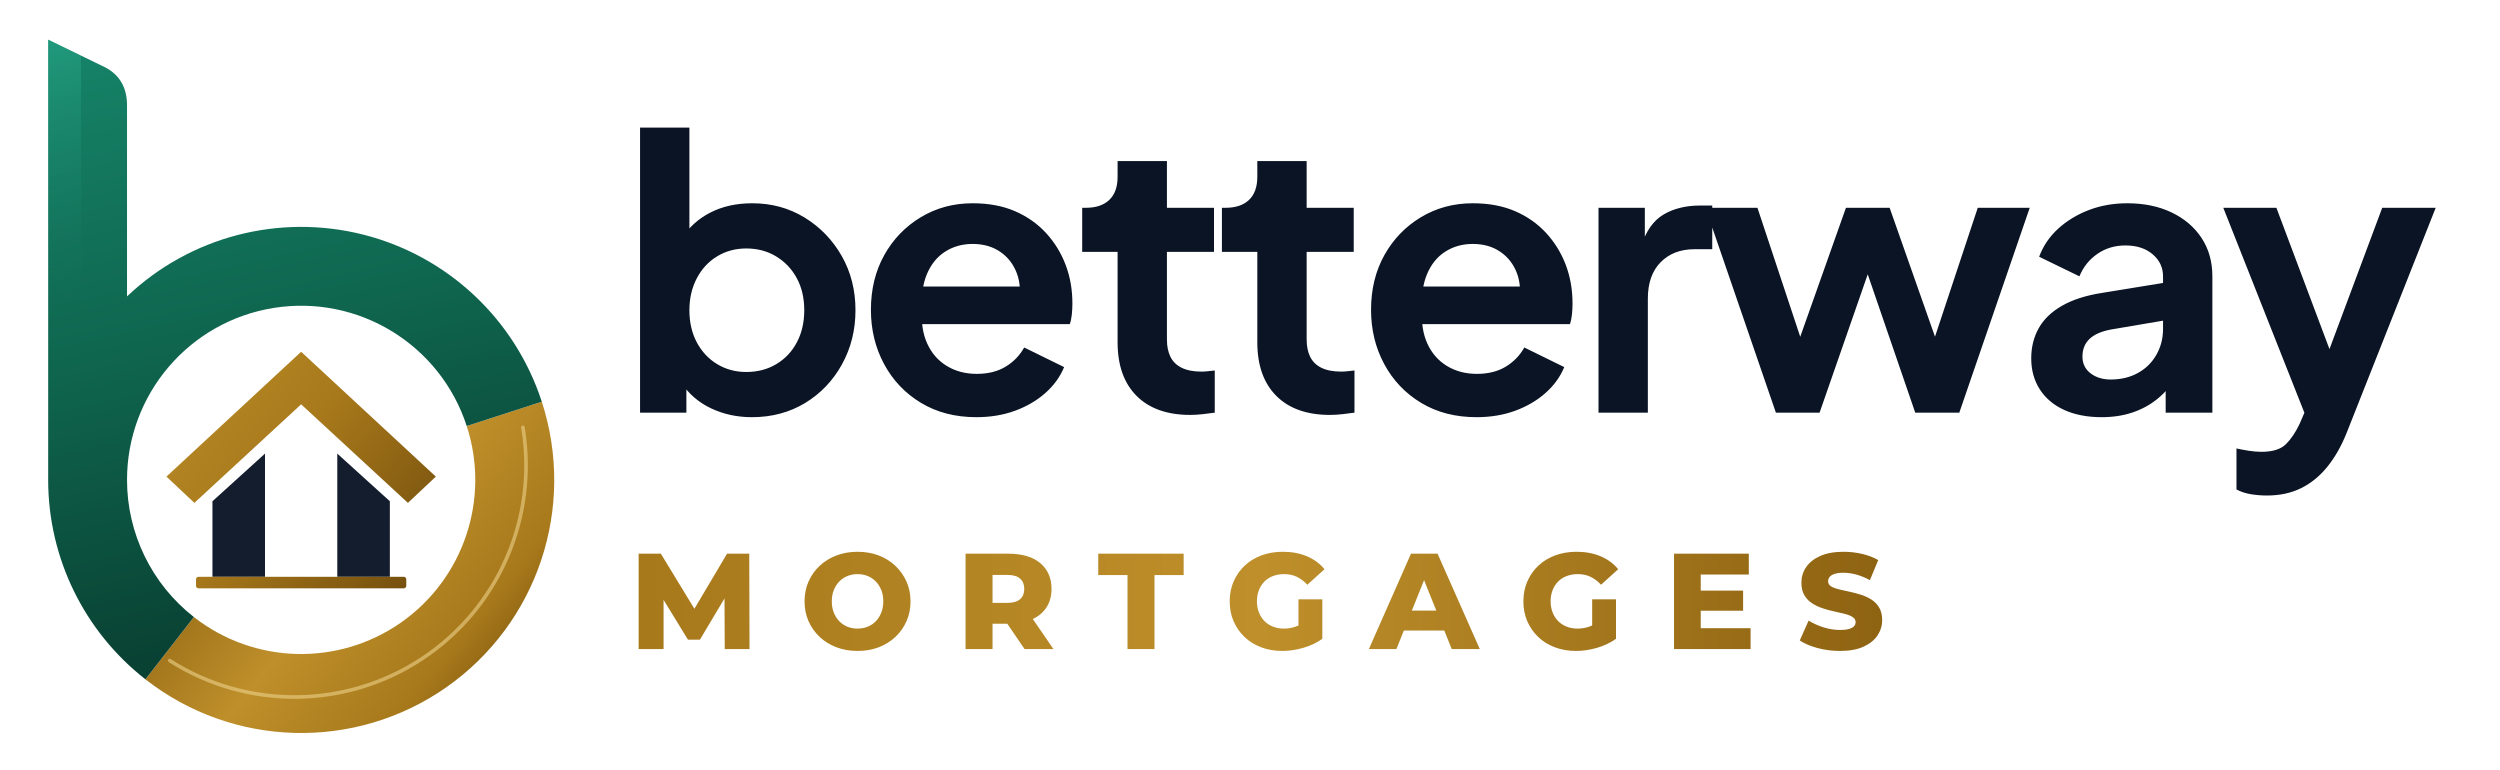
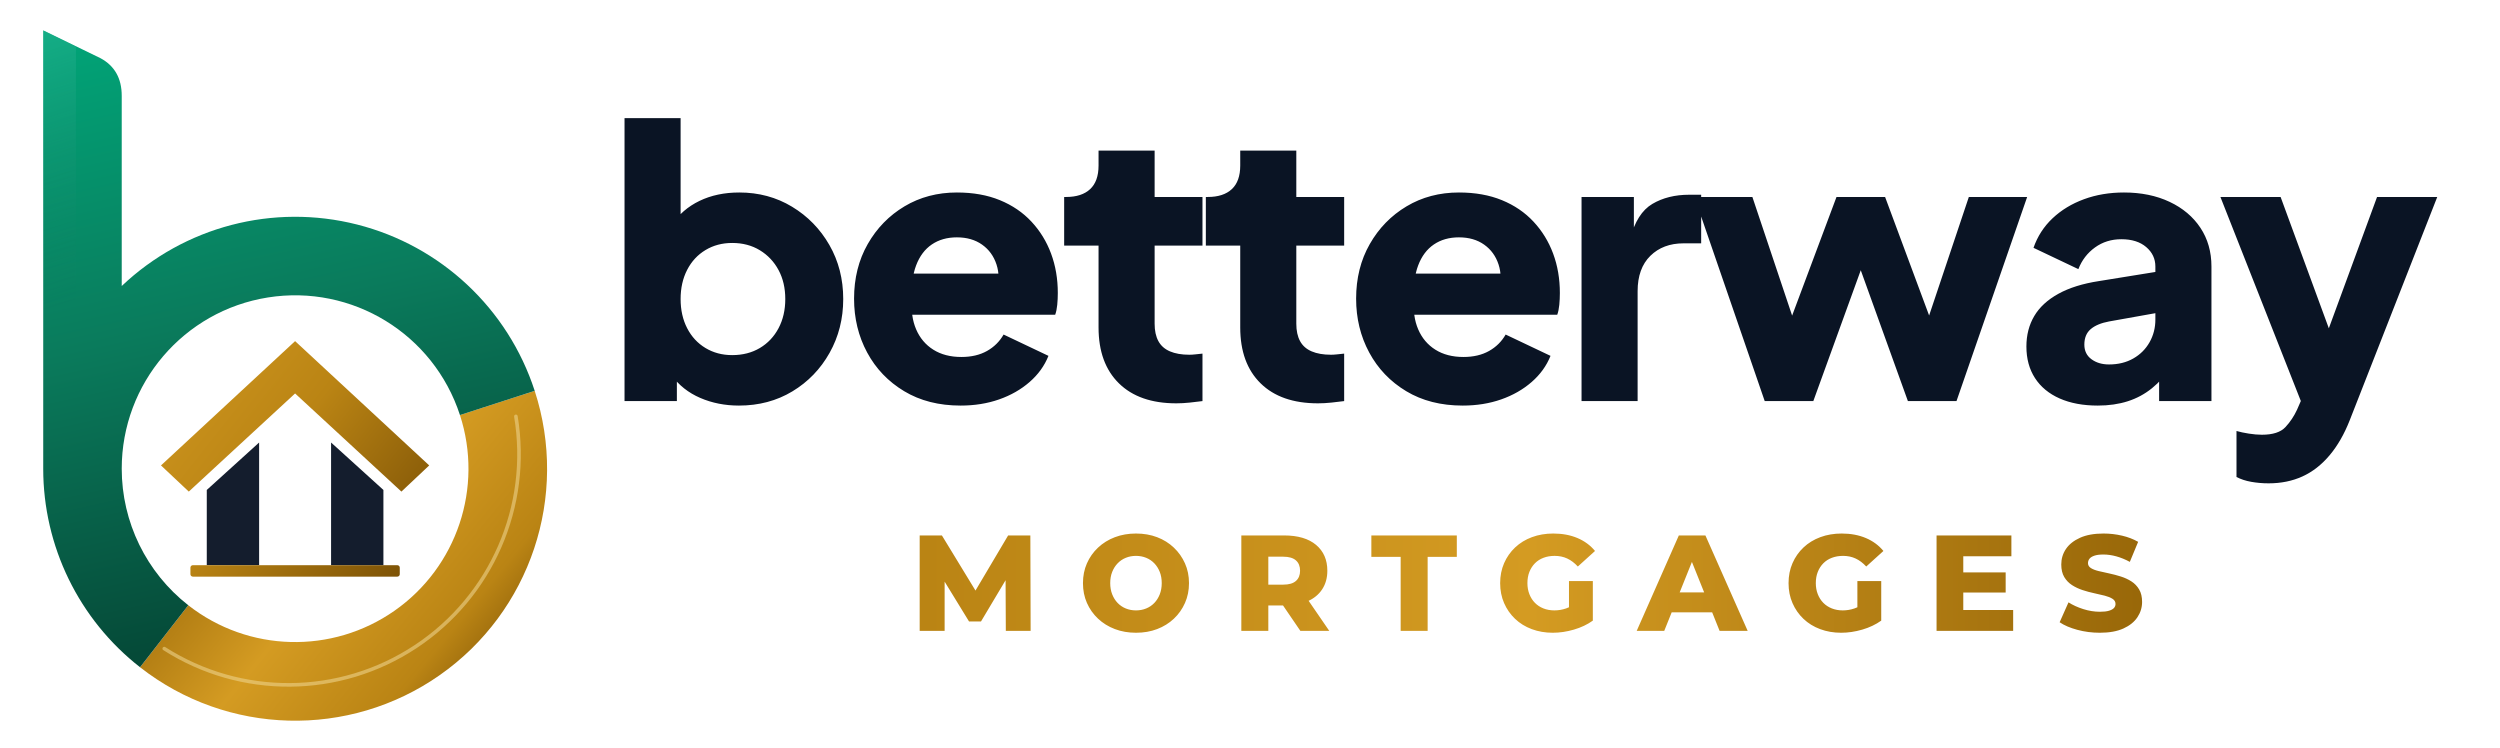
- <svg xmlns="http://www.w3.org/2000/svg" viewBox="0 0 1247.9 384.0" width="1248" height="384" fill="none">
+ <svg xmlns="http://www.w3.org/2000/svg" viewBox="0 0 1283.6 384.0" width="1284" height="384" fill="none">
  <defs>
    <linearGradient id="bw-h-light-em-stem" x1="88" y1="42" x2="175" y2="430" gradientUnits="userSpaceOnUse">
-       <stop offset="0%" stop-color="#16866A" />
-       <stop offset="52%" stop-color="#0F664F" />
-       <stop offset="100%" stop-color="#094133" />
+       <stop offset="0%" stop-color="#00A87A" />
+       <stop offset="52%" stop-color="#0A7B5C" />
+       <stop offset="100%" stop-color="#054A38" />
    </linearGradient>
    <linearGradient id="bw-h-light-em-arch" x1="120" y1="168" x2="412" y2="330" gradientUnits="userSpaceOnUse">
-       <stop offset="0%" stop-color="#16866A" />
-       <stop offset="58%" stop-color="#0F664F" />
-       <stop offset="100%" stop-color="#094133" />
+       <stop offset="0%" stop-color="#00A87A" />
+       <stop offset="58%" stop-color="#0A7B5C" />
+       <stop offset="100%" stop-color="#054A38" />
    </linearGradient>
    <linearGradient id="bw-h-light-em-facet" x1="94" y1="44" x2="148" y2="210" gradientUnits="userSpaceOnUse">
      <stop offset="0%" stop-color="#35BFA0" stop-opacity="0.42" />
      <stop offset="100%" stop-color="#13755C" stop-opacity="0" />
    </linearGradient>
    <linearGradient id="bw-h-light-gold-ring" x1="158" y1="242" x2="414" y2="452" gradientUnits="userSpaceOnUse">
-       <stop offset="0%" stop-color="#6F4B0C" />
-       <stop offset="28%" stop-color="#8E6312" />
-       <stop offset="58%" stop-color="#BE8F2A" />
-       <stop offset="82%" stop-color="#A8791B" />
-       <stop offset="100%" stop-color="#6F4B0C" />
+       <stop offset="0%" stop-color="#754C04" />
+       <stop offset="28%" stop-color="#996809" />
+       <stop offset="58%" stop-color="#D49B22" />
+       <stop offset="82%" stop-color="#BA8414" />
+       <stop offset="100%" stop-color="#754C04" />
    </linearGradient>
    <linearGradient id="bw-h-light-gold-roof" x1="184" y1="224" x2="366" y2="368" gradientUnits="userSpaceOnUse">
-       <stop offset="0%" stop-color="#BE8F2A" />
-       <stop offset="48%" stop-color="#A8791B" />
-       <stop offset="100%" stop-color="#6F4B0C" />
+       <stop offset="0%" stop-color="#D49B22" />
+       <stop offset="48%" stop-color="#BA8414" />
+       <stop offset="100%" stop-color="#754C04" />
    </linearGradient>
    <linearGradient id="bw-h-light-gold-text" x1="0%" y1="0%" x2="100%" y2="0%">
-       <stop offset="0%" stop-color="#A8791B" />
-       <stop offset="50%" stop-color="#BE8F2A" />
-       <stop offset="100%" stop-color="#8E6312" />
+       <stop offset="0%" stop-color="#BA8414" />
+       <stop offset="50%" stop-color="#D49B22" />
+       <stop offset="100%" stop-color="#996809" />
    </linearGradient>
    <linearGradient id="bw-h-light-crest-bg" x1="40" y1="20" x2="472" y2="492" gradientUnits="userSpaceOnUse">
      <stop offset="0%" stop-color="#101D33" />
      <stop offset="52%" stop-color="#0A1424" />
      <stop offset="100%" stop-color="#060C18" />
    </linearGradient>
    <linearGradient id="bw-h-light-crest-rim" x1="36" y1="24" x2="476" y2="488" gradientUnits="userSpaceOnUse">
      <stop offset="0%" stop-color="#F0DB99" />
      <stop offset="35%" stop-color="#C6A04B" />
      <stop offset="70%" stop-color="#E7CD85" />
      <stop offset="100%" stop-color="#9A752A" />
    </linearGradient>
    <clipPath id="bw-h-light-bowl-clip">
      <circle cx="272" cy="316" r="154" />
    </clipPath>
  </defs>
-   <g transform="translate(-72.76, -19.56) scale(0.82)">
+   <g transform="translate(-77.12, -24.72) scale(0.84)">
    <g id="bw-h-light-mark">
      <path d="M 418.5 268.4                A 154 154 0 0 1 177.2 437.4                L 206.7 399.5                A 106 106 0 0 0 372.8 283.2                Z" fill="url(#bw-h-light-gold-ring)" />
      <path d="M 118 48                L 153 65                Q 166 72 166 88                L 166 204.3                A 154 154 0 0 1 418.5 268.4                L 372.8 283.2                A 106 106 0 0 0 166 316                A 106 106 0 0 0 206.7 399.5                L 177.2 437.4                A 154 154 0 0 1 118 316                Z" fill="url(#bw-h-light-em-stem)" />
      <path d="M 118 48 L 138 58 L 138 316 C 138 355 151 389 175 416 L 157 424 C 132 394 118 357 118 316 Z" fill="url(#bw-h-light-em-facet)" />
      <path d="M 192 426 A 141 141 0 0 0 407 284" stroke="#EDD48D" stroke-width="2.2" stroke-linecap="round" fill="none" opacity="0.58" />
      <path d="M 190 314                L 272 238                L 354 314                L 337 330                L 272 270                L 207 330                Z" fill="url(#bw-h-light-gold-roof)" />
      <path d="M 218 329 L 250 300 L 250 375 L 218 375 Z" fill="#0A1424" opacity="0.96" />
      <path d="M 326 329 L 294 300 L 294 375 L 326 375 Z" fill="#0A1424" opacity="0.96" />
      <rect x="208" y="375" width="128" height="7" rx="1.5" fill="url(#bw-h-light-gold-roof)" />
    </g>
  </g>
-   <path d="M375.304 208.256Q364.212 208.256 354.906 203.838Q345.6 199.42 340.148 191.148L342.592 186.26V206.0H319.468V63.684H344.096V124.032L340.336 118.956Q345.6 110.684 354.624 106.078Q363.648 101.472 375.492 101.472Q389.968 101.472 401.624 108.616Q413.28 115.76 420.142 127.792Q427.004 139.824 427.004 154.864Q427.004 169.716 420.236 181.936Q413.468 194.156 401.812 201.206Q390.156 208.256 375.304 208.256ZM372.484 185.696Q380.944 185.696 387.524 181.748Q394.104 177.8 397.77 170.844Q401.436 163.888 401.436 154.864Q401.436 145.84 397.77 138.978Q394.104 132.116 387.524 128.074Q380.944 124.032 372.484 124.032Q364.4 124.032 357.914 127.98Q351.428 131.928 347.762 138.978Q344.096 146.028 344.096 154.864Q344.096 163.888 347.762 170.844Q351.428 177.8 357.914 181.748Q364.4 185.696 372.484 185.696Z M487.352 208.256Q471.56 208.256 459.716 201.112Q447.872 193.968 441.292 181.748Q434.712 169.528 434.712 154.676Q434.712 139.26 441.386 127.322Q448.06 115.384 459.622 108.428Q471.184 101.472 485.472 101.472Q497.504 101.472 506.622 105.42Q515.74 109.368 522.132 116.324Q528.524 123.28 531.908 132.21Q535.292 141.14 535.292 151.48Q535.292 154.112 535.01 156.932Q534.728 159.752 533.976 161.82H455.016V143.02H520.064L508.408 151.856Q510.1 143.208 507.562 136.44Q505.024 129.672 499.29 125.724Q493.556 121.776 485.472 121.776Q477.764 121.776 471.748 125.63Q465.732 129.484 462.63 136.91Q459.528 144.336 460.28 154.864Q459.528 164.264 462.818 171.502Q466.108 178.74 472.594 182.688Q479.08 186.636 487.54 186.636Q496.0 186.636 501.922 183.064Q507.844 179.492 511.228 173.476L531.156 183.252Q528.148 190.584 521.756 196.224Q515.364 201.864 506.622 205.06Q497.88 208.256 487.352 208.256Z M594.136 207.128Q576.84 207.128 567.346 197.634Q557.852 188.14 557.852 170.844V125.724H540.18V103.728H542.06Q549.58 103.728 553.716 99.78Q557.852 95.832 557.852 88.312V80.416H582.48V103.728H605.98V125.724H582.48V169.528Q582.48 174.604 584.266 178.176Q586.052 181.748 589.906 183.628Q593.76 185.508 599.776 185.508Q601.092 185.508 602.878 185.32Q604.664 185.132 606.356 184.944V206.0Q603.724 206.376 600.34 206.752Q596.956 207.128 594.136 207.128Z M663.884 207.128Q646.588 207.128 637.094 197.634Q627.6 188.14 627.6 170.844V125.724H609.928V103.728H611.808Q619.328 103.728 623.464 99.78Q627.6 95.832 627.6 88.312V80.416H652.228V103.728H675.728V125.724H652.228V169.528Q652.228 174.604 654.014 178.176Q655.8 181.748 659.654 183.628Q663.508 185.508 669.524 185.508Q670.84 185.508 672.626 185.32Q674.412 185.132 676.104 184.944V206.0Q673.472 206.376 670.088 206.752Q666.704 207.128 663.884 207.128Z M737.016 208.256Q721.224 208.256 709.38 201.112Q697.536 193.968 690.956 181.748Q684.376 169.528 684.376 154.676Q684.376 139.26 691.05 127.322Q697.724 115.384 709.286 108.428Q720.848 101.472 735.136 101.472Q747.168 101.472 756.286 105.42Q765.404 109.368 771.796 116.324Q778.188 123.28 781.572 132.21Q784.956 141.14 784.956 151.48Q784.956 154.112 784.674 156.932Q784.392 159.752 783.64 161.82H704.68V143.02H769.728L758.072 151.856Q759.764 143.208 757.226 136.44Q754.688 129.672 748.954 125.724Q743.22 121.776 735.136 121.776Q727.428 121.776 721.412 125.63Q715.396 129.484 712.294 136.91Q709.192 144.336 709.944 154.864Q709.192 164.264 712.482 171.502Q715.772 178.74 722.258 182.688Q728.744 186.636 737.204 186.636Q745.664 186.636 751.586 183.064Q757.508 179.492 760.892 173.476L780.82 183.252Q777.812 190.584 771.42 196.224Q765.028 201.864 756.286 205.06Q747.544 208.256 737.016 208.256Z M797.928 206.0V103.728H821.052V126.476L819.172 123.092Q822.744 111.624 830.358 107.112Q837.972 102.6 848.688 102.6H854.704V124.408H845.868Q835.34 124.408 828.948 130.894Q822.556 137.38 822.556 149.036V206.0Z M886.476 206.0 851.32 103.728H877.264L903.02 181.372L893.996 181.184L921.444 103.728H943.252L970.512 181.184L961.488 181.372L987.244 103.728H1013.188L978.032 206.0H956.036L928.212 124.972H936.484L908.284 206.0Z M1049.096 208.256Q1038.38 208.256 1030.484 204.684Q1022.588 201.112 1018.264 194.438Q1013.94 187.764 1013.94 178.928Q1013.94 170.468 1017.7 163.794Q1021.46 157.12 1029.356 152.608Q1037.252 148.096 1049.284 146.216L1082.748 140.764V159.564L1053.984 164.452Q1046.652 165.768 1043.08 169.152Q1039.508 172.536 1039.508 177.988Q1039.508 183.252 1043.55 186.354Q1047.592 189.456 1053.608 189.456Q1061.316 189.456 1067.238 186.166Q1073.16 182.876 1076.45 177.048Q1079.74 171.22 1079.74 164.264V137.944Q1079.74 131.364 1074.57 126.946Q1069.4 122.528 1060.94 122.528Q1053.044 122.528 1046.934 126.758Q1040.824 130.988 1038.004 137.944L1017.888 128.168Q1020.896 120.084 1027.382 114.162Q1033.868 108.24 1042.704 104.856Q1051.54 101.472 1061.88 101.472Q1074.476 101.472 1084.064 106.078Q1093.652 110.684 1099.01 118.862Q1104.368 127.04 1104.368 137.944V206.0H1081.056V188.516L1086.32 188.14Q1082.372 194.72 1076.92 199.138Q1071.468 203.556 1064.512 205.906Q1057.556 208.256 1049.096 208.256Z M1131.628 247.36Q1127.492 247.36 1123.544 246.702Q1119.596 246.044 1116.4 244.352V223.86Q1118.844 224.424 1122.322 224.988Q1125.8 225.552 1128.808 225.552Q1137.268 225.552 1141.122 221.698Q1144.976 217.844 1147.984 211.452L1154.752 195.66L1154.376 216.34L1109.82 103.728H1136.328L1167.536 186.824H1158.136L1189.156 103.728H1215.852L1171.296 216.34Q1167.348 226.116 1161.708 233.072Q1156.068 240.028 1148.642 243.694Q1141.216 247.36 1131.628 247.36Z" fill="#0A1424" />
-   <path d="M318.76 324.0V276.4H329.844L349.564 308.768H343.716L362.892 276.4H373.976L374.112 324.0H361.736L361.6 295.236H363.708L349.36 319.308H343.376L328.62 295.236H331.204V324.0Z M428.036 324.952Q422.324 324.952 417.496 323.116Q412.668 321.28 409.098 317.914Q405.528 314.548 403.556 310.06Q401.584 305.572 401.584 300.2Q401.584 294.828 403.556 290.34Q405.528 285.852 409.098 282.486Q412.668 279.12 417.496 277.284Q422.324 275.448 428.036 275.448Q433.816 275.448 438.61 277.284Q443.404 279.12 446.94 282.486Q450.476 285.852 452.482 290.34Q454.488 294.828 454.488 300.2Q454.488 305.572 452.482 310.094Q450.476 314.616 446.94 317.948Q443.404 321.28 438.61 323.116Q433.816 324.952 428.036 324.952ZM428.036 313.8Q430.756 313.8 433.102 312.848Q435.448 311.896 437.182 310.094Q438.916 308.292 439.902 305.776Q440.888 303.26 440.888 300.2Q440.888 297.072 439.902 294.59Q438.916 292.108 437.182 290.306Q435.448 288.504 433.102 287.552Q430.756 286.6 428.036 286.6Q425.316 286.6 422.97 287.552Q420.624 288.504 418.89 290.306Q417.156 292.108 416.17 294.59Q415.184 297.072 415.184 300.2Q415.184 303.26 416.17 305.776Q417.156 308.292 418.89 310.094Q420.624 311.896 422.97 312.848Q425.316 313.8 428.036 313.8Z M481.96 324.0V276.4H503.244Q513.648 276.4 519.258 281.126Q524.868 285.852 524.868 294.012Q524.868 299.384 522.284 303.294Q519.7 307.204 514.974 309.278Q510.248 311.352 503.72 311.352H489.44L495.424 305.708V324.0ZM511.404 324.0 499.572 306.66H513.92L525.82 324.0ZM495.424 307.136 489.44 300.948H502.904Q507.12 300.948 509.194 299.112Q511.268 297.276 511.268 294.012Q511.268 290.68 509.194 288.844Q507.12 287.008 502.904 287.008H489.44L495.424 280.82Z M562.812 324.0V287.076H548.192V276.4H590.828V287.076H576.276V324.0Z M640.06 324.952Q634.416 324.952 629.588 323.15Q624.76 321.348 621.258 318.016Q617.756 314.684 615.784 310.162Q613.812 305.64 613.812 300.2Q613.812 294.76 615.784 290.238Q617.756 285.716 621.292 282.384Q624.828 279.052 629.69 277.25Q634.552 275.448 640.332 275.448Q647.064 275.448 652.368 277.692Q657.672 279.936 661.14 284.152L652.572 291.904Q650.124 289.252 647.302 287.926Q644.48 286.6 641.012 286.6Q637.952 286.6 635.436 287.552Q632.92 288.504 631.152 290.306Q629.384 292.108 628.398 294.59Q627.412 297.072 627.412 300.2Q627.412 303.192 628.398 305.708Q629.384 308.224 631.152 310.026Q632.92 311.828 635.402 312.814Q637.884 313.8 640.876 313.8Q643.868 313.8 646.724 312.814Q649.58 311.828 652.504 309.448L660.052 318.9Q655.972 321.824 650.6 323.388Q645.228 324.952 640.06 324.952ZM660.052 318.9 648.152 317.132V299.18H660.052Z M683.308 324.0 704.32 276.4H717.58L738.66 324.0H724.652L708.196 282.996H713.5L697.044 324.0ZM694.8 314.752 698.268 304.824H721.524L724.992 314.752Z M786.668 324.952Q781.024 324.952 776.196 323.15Q771.368 321.348 767.866 318.016Q764.364 314.684 762.392 310.162Q760.42 305.64 760.42 300.2Q760.42 294.76 762.392 290.238Q764.364 285.716 767.9 282.384Q771.436 279.052 776.298 277.25Q781.16 275.448 786.94 275.448Q793.672 275.448 798.976 277.692Q804.28 279.936 807.748 284.152L799.18 291.904Q796.732 289.252 793.91 287.926Q791.088 286.6 787.62 286.6Q784.56 286.6 782.044 287.552Q779.528 288.504 777.76 290.306Q775.992 292.108 775.006 294.59Q774.02 297.072 774.02 300.2Q774.02 303.192 775.006 305.708Q775.992 308.224 777.76 310.026Q779.528 311.828 782.01 312.814Q784.492 313.8 787.484 313.8Q790.476 313.8 793.332 312.814Q796.188 311.828 799.112 309.448L806.66 318.9Q802.58 321.824 797.208 323.388Q791.836 324.952 786.668 324.952ZM806.66 318.9 794.76 317.132V299.18H806.66Z M835.628 324.0V276.4H872.96V286.804H848.956V313.596H873.844V324.0ZM848.004 304.892V294.828H870.104V304.892Z M918.452 324.952Q912.604 324.952 907.198 323.49Q901.792 322.028 898.392 319.716L902.812 309.788Q906.008 311.828 910.19 313.154Q914.372 314.48 918.52 314.48Q921.308 314.48 923.008 313.97Q924.708 313.46 925.49 312.61Q926.272 311.76 926.272 310.604Q926.272 308.972 924.776 308.02Q923.28 307.068 920.9 306.456Q918.52 305.844 915.63 305.232Q912.74 304.62 909.85 303.668Q906.96 302.716 904.58 301.186Q902.2 299.656 900.704 297.174Q899.208 294.692 899.208 290.884Q899.208 286.6 901.554 283.132Q903.9 279.664 908.592 277.556Q913.284 275.448 920.288 275.448Q924.98 275.448 929.502 276.502Q934.024 277.556 937.56 279.596L933.412 289.592Q930.012 287.756 926.68 286.838Q923.348 285.92 920.22 285.92Q917.432 285.92 915.732 286.498Q914.032 287.076 913.284 288.028Q912.536 288.98 912.536 290.204Q912.536 291.768 913.998 292.686Q915.46 293.604 917.874 294.182Q920.288 294.76 923.178 295.372Q926.068 295.984 928.958 296.902Q931.848 297.82 934.228 299.35Q936.608 300.88 938.07 303.362Q939.532 305.844 939.532 309.584Q939.532 313.732 937.186 317.234Q934.84 320.736 930.182 322.844Q925.524 324.952 918.452 324.952Z" fill="url(#bw-h-light-gold-text)" />
+   <path d="M379.312 208.304Q368.56 208.304 359.44 204.368Q350.32 200.432 344.752 192.752L347.44 186.8V206.0H320.56V60.656H349.36V121.136L344.944 115.376Q350.128 107.504 359.056 103.184Q367.984 98.864 379.504 98.864Q394.48 98.864 406.576 106.16Q418.672 113.456 425.776 125.84Q432.88 138.224 432.88 153.584Q432.88 168.752 425.872 181.232Q418.864 193.712 406.768 201.008Q394.672 208.304 379.312 208.304ZM375.856 182.384Q383.92 182.384 390.064 178.736Q396.208 175.088 399.664 168.56Q403.12 162.032 403.12 153.584Q403.12 145.136 399.664 138.704Q396.208 132.272 390.064 128.528Q383.92 124.784 375.856 124.784Q368.176 124.784 362.128 128.432Q356.08 132.08 352.72 138.608Q349.36 145.136 349.36 153.584Q349.36 162.032 352.72 168.56Q356.08 175.088 362.128 178.736Q368.176 182.384 375.856 182.384Z M493.168 208.304Q476.464 208.304 464.176 200.912Q451.888 193.52 445.168 181.04Q438.448 168.56 438.448 153.392Q438.448 137.648 445.456 125.36Q452.464 113.072 464.368 105.968Q476.272 98.864 491.248 98.864Q503.728 98.864 513.328 102.8Q522.928 106.736 529.552 113.84Q536.176 120.944 539.632 130.256Q543.088 139.568 543.088 150.512Q543.088 153.584 542.8 156.56Q542.512 159.536 541.744 161.648H463.216V140.528H525.424L511.792 150.512Q513.712 142.256 511.6 135.824Q509.488 129.392 504.208 125.648Q498.928 121.904 491.248 121.904Q483.76 121.904 478.384 125.552Q473.008 129.2 470.32 136.304Q467.632 143.408 468.208 153.584Q467.44 162.416 470.32 169.136Q473.2 175.856 479.152 179.6Q485.104 183.344 493.552 183.344Q501.232 183.344 506.704 180.272Q512.176 177.2 515.248 171.824L538.288 182.768Q535.216 190.448 528.592 196.208Q521.968 201.968 512.944 205.136Q503.92 208.304 493.168 208.304Z M603.952 207.152Q584.944 207.152 574.48 196.88Q564.016 186.608 564.016 168.176V126.128H546.352V101.168H547.312Q555.376 101.168 559.696 97.136Q564.016 93.104 564.016 85.04V77.36H592.816V101.168H617.392V126.128H592.816V166.256Q592.816 171.632 594.736 175.184Q596.656 178.736 600.688 180.464Q604.72 182.192 610.672 182.192Q612.016 182.192 613.744 182.0Q615.472 181.808 617.392 181.616V206.0Q614.512 206.384 610.864 206.768Q607.216 207.152 603.952 207.152Z M676.72 207.152Q657.712 207.152 647.248 196.88Q636.784 186.608 636.784 168.176V126.128H619.12V101.168H620.08Q628.144 101.168 632.464 97.136Q636.784 93.104 636.784 85.04V77.36H665.584V101.168H690.16V126.128H665.584V166.256Q665.584 171.632 667.504 175.184Q669.424 178.736 673.456 180.464Q677.488 182.192 683.44 182.192Q684.784 182.192 686.512 182.0Q688.24 181.808 690.16 181.616V206.0Q687.28 206.384 683.632 206.768Q679.984 207.152 676.72 207.152Z M751.024 208.304Q734.32 208.304 722.032 200.912Q709.744 193.52 703.024 181.04Q696.304 168.56 696.304 153.392Q696.304 137.648 703.312 125.36Q710.32 113.072 722.224 105.968Q734.128 98.864 749.104 98.864Q761.584 98.864 771.184 102.8Q780.784 106.736 787.408 113.84Q794.032 120.944 797.488 130.256Q800.944 139.568 800.944 150.512Q800.944 153.584 800.656 156.56Q800.368 159.536 799.6 161.648H721.072V140.528H783.28L769.648 150.512Q771.568 142.256 769.456 135.824Q767.344 129.392 762.064 125.648Q756.784 121.904 749.104 121.904Q741.616 121.904 736.24 125.552Q730.864 129.2 728.176 136.304Q725.488 143.408 726.064 153.584Q725.296 162.416 728.176 169.136Q731.056 175.856 737.008 179.6Q742.96 183.344 751.408 183.344Q759.088 183.344 764.56 180.272Q770.032 177.2 773.104 171.824L796.144 182.768Q793.072 190.448 786.448 196.208Q779.824 201.968 770.8 205.136Q761.776 208.304 751.024 208.304Z M812.08 206.0V101.168H838.96V126.32L837.04 122.672Q840.496 109.424 848.464 104.72Q856.432 100.016 867.376 100.016H873.52V124.976H864.496Q853.936 124.976 847.408 131.408Q840.88 137.84 840.88 149.552V206.0Z M906.16 206.0 870.064 101.168H899.824L925.168 176.816L914.8 176.624L943.024 101.168H967.984L996.016 176.624L985.648 176.816L1010.992 101.168H1040.944L1004.656 206.0H979.696L950.512 124.976H960.496L931.12 206.0Z M1077.232 208.304Q1065.904 208.304 1057.648 204.656Q1049.392 201.008 1044.976 194.192Q1040.56 187.376 1040.56 177.968Q1040.56 169.136 1044.592 162.32Q1048.624 155.504 1056.976 150.896Q1065.328 146.288 1077.808 144.368L1109.872 139.184V160.304L1082.992 165.104Q1076.848 166.256 1073.584 169.04Q1070.32 171.824 1070.32 177.008Q1070.32 181.808 1073.968 184.496Q1077.616 187.184 1082.992 187.184Q1090.096 187.184 1095.472 184.112Q1100.848 181.04 1103.824 175.76Q1106.8 170.48 1106.8 164.144V136.88Q1106.8 130.928 1102.096 126.896Q1097.392 122.864 1089.328 122.864Q1081.648 122.864 1075.792 127.088Q1069.936 131.312 1067.248 138.224L1044.208 127.28Q1047.28 118.448 1054.0 112.112Q1060.72 105.776 1070.128 102.32Q1079.536 98.864 1090.672 98.864Q1103.92 98.864 1114.096 103.664Q1124.272 108.464 1129.936 117.008Q1135.6 125.552 1135.6 136.88V206.0H1108.72V189.104L1115.248 187.952Q1110.64 194.864 1105.072 199.376Q1099.504 203.888 1092.592 206.096Q1085.68 208.304 1077.232 208.304Z M1164.976 248.24Q1160.368 248.24 1156.048 247.472Q1151.728 246.704 1148.464 244.976V221.36Q1151.152 222.128 1154.8 222.704Q1158.448 223.28 1161.52 223.28Q1169.968 223.28 1173.616 219.344Q1177.264 215.408 1179.568 210.416L1186.672 194.096L1186.288 218.096L1140.208 101.168H1171.12L1201.648 184.304H1190.128L1220.656 101.168H1251.568L1206.64 215.792Q1202.416 226.544 1196.272 233.84Q1190.128 241.136 1182.352 244.688Q1174.576 248.24 1164.976 248.24Z" fill="#0A1424" />
+   <path d="M472.149 324.0V275.0H483.559L503.859 308.32H497.839L517.579 275.0H528.989L529.129 324.0H516.389L516.249 294.39H518.419L503.649 319.17H497.489L482.299 294.39H484.959V324.0Z M583.239 324.98Q577.359 324.98 572.389 323.09Q567.419 321.2 563.744 317.735Q560.069 314.27 558.039 309.65Q556.009 305.03 556.009 299.5Q556.009 293.97 558.039 289.35Q560.069 284.73 563.744 281.265Q567.419 277.8 572.389 275.91Q577.359 274.02 583.239 274.02Q589.189 274.02 594.124 275.91Q599.059 277.8 602.699 281.265Q606.339 284.73 608.404 289.35Q610.469 293.97 610.469 299.5Q610.469 305.03 608.404 309.685Q606.339 314.34 602.699 317.77Q599.059 321.2 594.124 323.09Q589.189 324.98 583.239 324.98ZM583.239 313.5Q586.039 313.5 588.454 312.52Q590.869 311.54 592.654 309.685Q594.439 307.83 595.454 305.24Q596.469 302.65 596.469 299.5Q596.469 296.28 595.454 293.725Q594.439 291.17 592.654 289.315Q590.869 287.46 588.454 286.48Q586.039 285.5 583.239 285.5Q580.439 285.5 578.024 286.48Q575.609 287.46 573.824 289.315Q572.039 291.17 571.024 293.725Q570.009 296.28 570.009 299.5Q570.009 302.65 571.024 305.24Q572.039 307.83 573.824 309.685Q575.609 311.54 578.024 312.52Q580.439 313.5 583.239 313.5Z M637.349 324.0V275.0H659.259Q669.969 275.0 675.744 279.865Q681.519 284.73 681.519 293.13Q681.519 298.66 678.859 302.685Q676.199 306.71 671.334 308.845Q666.469 310.98 659.749 310.98H645.049L651.209 305.17V324.0ZM667.659 324.0 655.479 306.15H670.249L682.499 324.0ZM651.209 306.64 645.049 300.27H658.909Q663.249 300.27 665.384 298.38Q667.519 296.49 667.519 293.13Q667.519 289.7 665.384 287.81Q663.249 285.92 658.909 285.92H645.049L651.209 279.55Z M719.179 324.0V285.99H704.129V275.0H748.019V285.99H733.039V324.0Z M797.299 324.98Q791.489 324.98 786.519 323.125Q781.549 321.27 777.944 317.84Q774.339 314.41 772.309 309.755Q770.279 305.1 770.279 299.5Q770.279 293.9 772.309 289.245Q774.339 284.59 777.979 281.16Q781.619 277.73 786.624 275.875Q791.629 274.02 797.579 274.02Q804.509 274.02 809.969 276.33Q815.429 278.64 818.999 282.98L810.179 290.96Q807.659 288.23 804.754 286.865Q801.849 285.5 798.279 285.5Q795.129 285.5 792.539 286.48Q789.949 287.46 788.129 289.315Q786.309 291.17 785.294 293.725Q784.279 296.28 784.279 299.5Q784.279 302.58 785.294 305.17Q786.309 307.76 788.129 309.615Q789.949 311.47 792.504 312.485Q795.059 313.5 798.139 313.5Q801.219 313.5 804.159 312.485Q807.099 311.47 810.109 309.02L817.879 318.75Q813.679 321.76 808.149 323.37Q802.619 324.98 797.299 324.98ZM817.879 318.75 805.629 316.93V298.45H817.879Z M840.419 324.0 862.049 275.0H875.699L897.399 324.0H882.979L866.039 281.79H871.499L854.559 324.0ZM852.249 314.48 855.819 304.26H879.759L883.329 314.48Z M945.419 324.98Q939.609 324.98 934.639 323.125Q929.669 321.27 926.064 317.84Q922.459 314.41 920.429 309.755Q918.399 305.1 918.399 299.5Q918.399 293.9 920.429 289.245Q922.459 284.59 926.099 281.16Q929.739 277.73 934.744 275.875Q939.749 274.02 945.699 274.02Q952.629 274.02 958.089 276.33Q963.549 278.64 967.119 282.98L958.299 290.96Q955.779 288.23 952.874 286.865Q949.969 285.5 946.399 285.5Q943.249 285.5 940.659 286.48Q938.069 287.46 936.249 289.315Q934.429 291.17 933.414 293.725Q932.399 296.28 932.399 299.5Q932.399 302.58 933.414 305.17Q934.429 307.76 936.249 309.615Q938.069 311.47 940.624 312.485Q943.179 313.5 946.259 313.5Q949.339 313.5 952.279 312.485Q955.219 311.47 958.229 309.02L965.999 318.75Q961.799 321.76 956.269 323.37Q950.739 324.98 945.419 324.98ZM965.999 318.75 953.749 316.93V298.45H965.999Z M994.419 324.0V275.0H1032.849V285.71H1008.139V313.29H1033.759V324.0ZM1007.159 304.33V293.97H1029.909V304.33Z M1078.279 324.98Q1072.259 324.98 1066.694 323.475Q1061.129 321.97 1057.629 319.59L1062.179 309.37Q1065.469 311.47 1069.774 312.835Q1074.079 314.2 1078.349 314.2Q1081.219 314.2 1082.969 313.675Q1084.719 313.15 1085.524 312.275Q1086.329 311.4 1086.329 310.21Q1086.329 308.53 1084.789 307.55Q1083.249 306.57 1080.799 305.94Q1078.349 305.31 1075.374 304.68Q1072.399 304.05 1069.424 303.07Q1066.449 302.09 1063.999 300.515Q1061.549 298.94 1060.009 296.385Q1058.469 293.83 1058.469 289.91Q1058.469 285.5 1060.884 281.93Q1063.299 278.36 1068.129 276.19Q1072.959 274.02 1080.169 274.02Q1084.999 274.02 1089.654 275.105Q1094.309 276.19 1097.949 278.29L1093.679 288.58Q1090.179 286.69 1086.749 285.745Q1083.319 284.8 1080.099 284.8Q1077.229 284.8 1075.479 285.395Q1073.729 285.99 1072.959 286.97Q1072.189 287.95 1072.189 289.21Q1072.189 290.82 1073.694 291.765Q1075.199 292.71 1077.684 293.305Q1080.169 293.9 1083.144 294.53Q1086.119 295.16 1089.094 296.105Q1092.069 297.05 1094.519 298.625Q1096.969 300.2 1098.474 302.755Q1099.979 305.31 1099.979 309.16Q1099.979 313.43 1097.564 317.035Q1095.149 320.64 1090.354 322.81Q1085.559 324.98 1078.279 324.98Z" fill="url(#bw-h-light-gold-text)" />
</svg>
